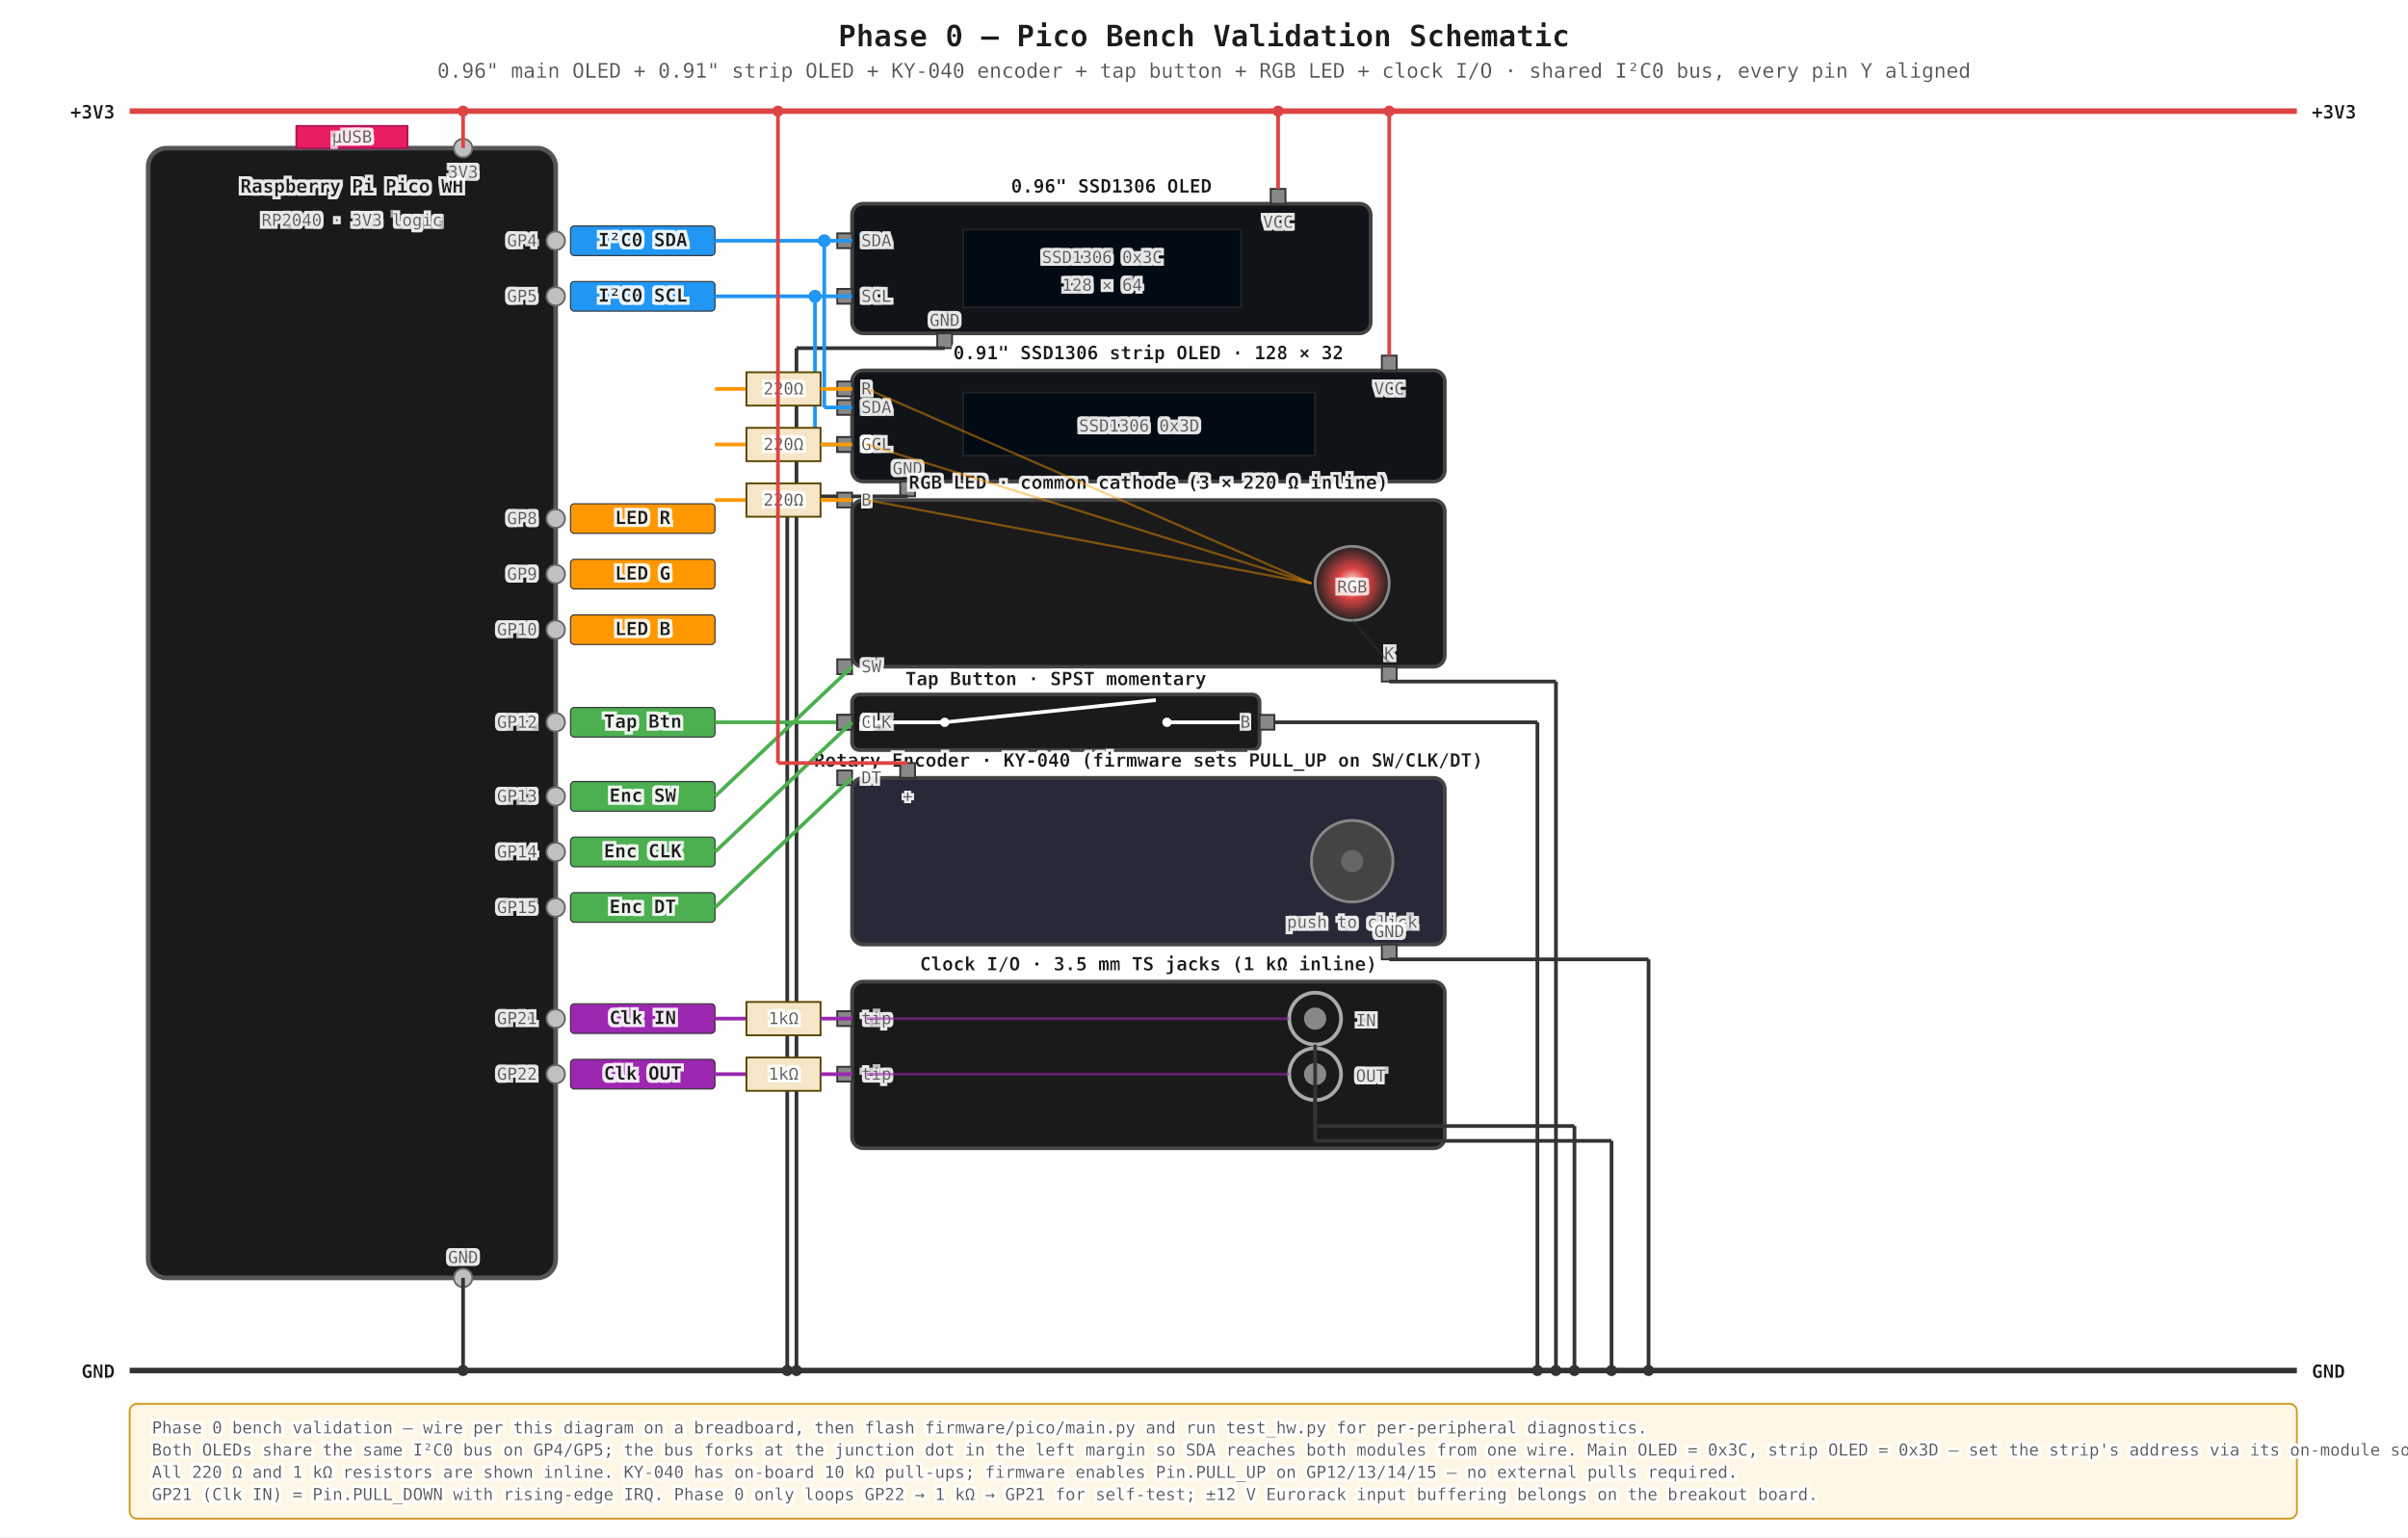
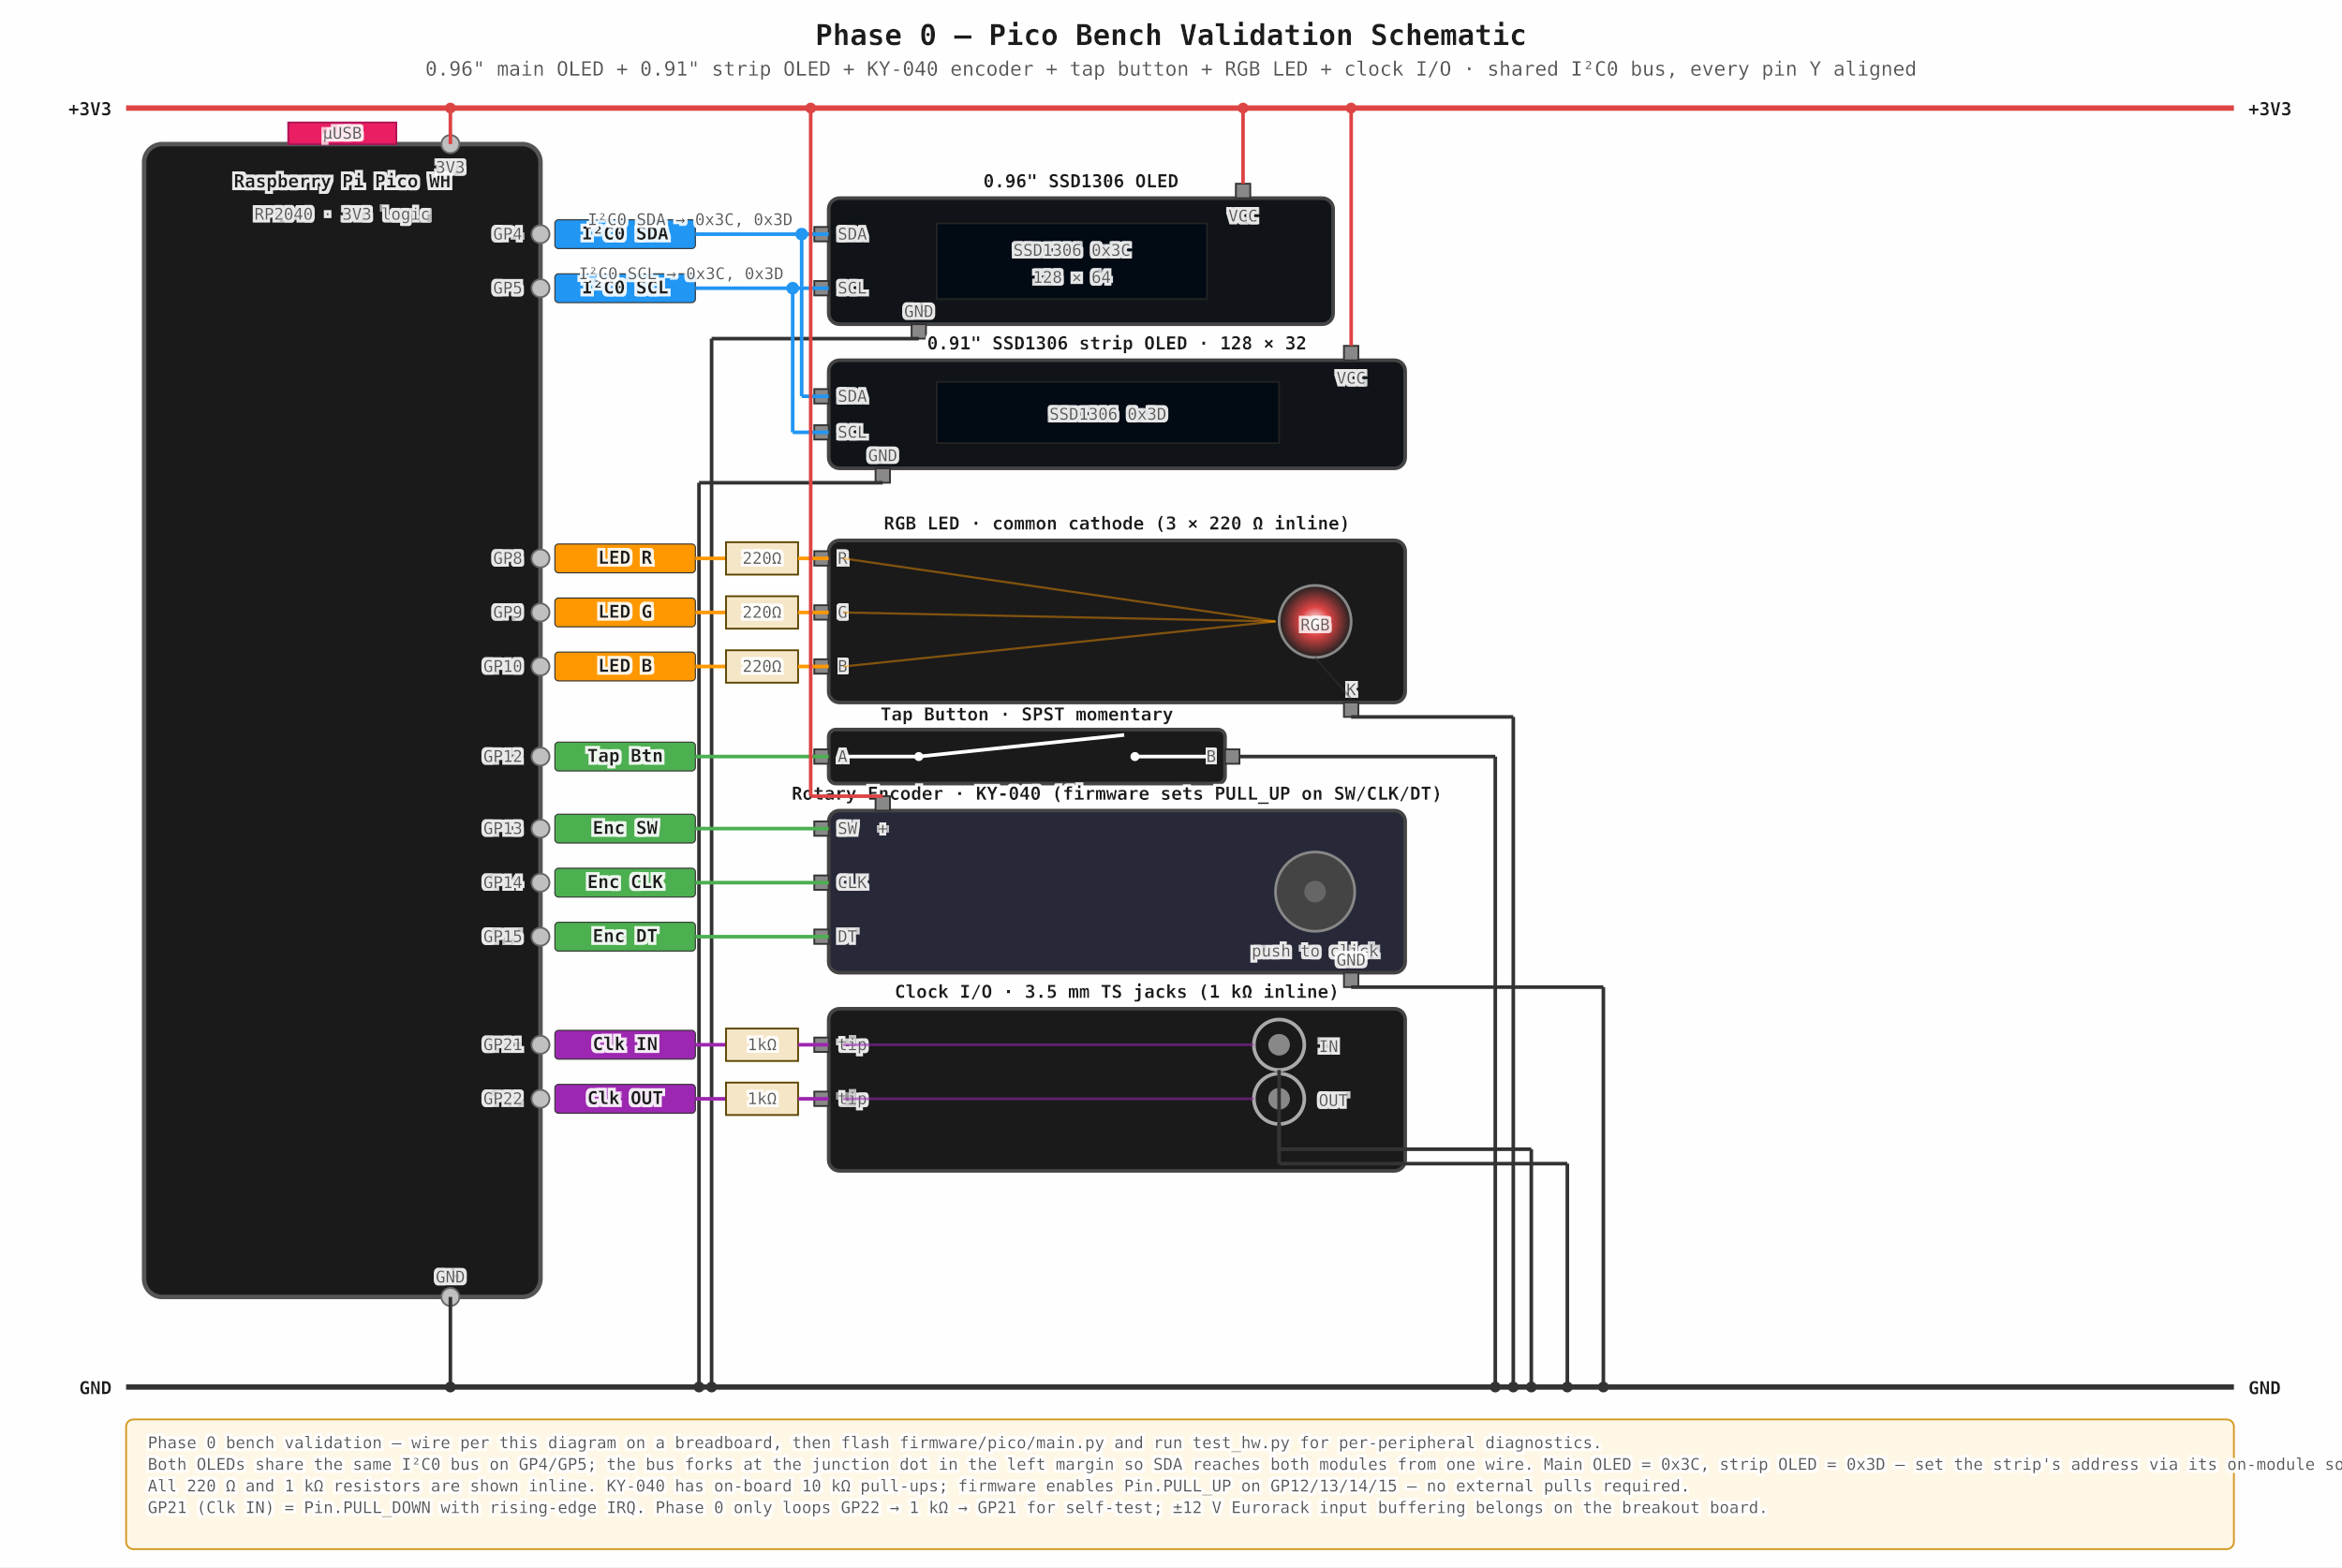
- <svg xmlns="http://www.w3.org/2000/svg" viewBox="0 0 1300 830" width="1300" height="830">
+ <svg xmlns="http://www.w3.org/2000/svg" viewBox="0 0 1300 870" width="1300" height="870">
  <defs>
    <filter id="textshadow" x="-20%" y="-20%" width="140%" height="140%">
      <feFlood flood-color="white" flood-opacity="0.9" result="bg" />
      <feMorphology in="SourceGraphic" operator="dilate" radius="1.5" result="dilated" />
      <feComposite in="bg" in2="dilated" operator="in" result="shadow" />
      <feMerge>
        <feMergeNode in="shadow" />
        <feMergeNode in="SourceGraphic" />
      </feMerge>
    </filter>
    <style>
    .title { font: bold 16px "SF Mono", Consolas, monospace; fill: #1a1a1a; filter: url(#textshadow); }
    .subtitle { font: 11px "SF Mono", Consolas, monospace; fill: #555; filter: url(#textshadow); }
    .label { font: bold 10px "SF Mono", Consolas, monospace; fill: #1a1a1a; filter: url(#textshadow); }
    .value { font: 9px "SF Mono", Consolas, monospace; fill: #555; filter: url(#textshadow); }
    .pin { font: 10px "SF Mono", Consolas, monospace; fill: #555; filter: url(#textshadow); }
    .anno { font: 9px "SF Mono", Consolas, monospace; fill: #0066CC; filter: url(#textshadow); }
    .wire { stroke: #1a1a1a; stroke-width: 1.5; fill: none; transition: all 0.2s; cursor: pointer; }
    .wire:hover { stroke: #ff6600; stroke-width: 2.5; filter: drop-shadow(0 0 3px #ff6600); }
    .wire-thick { stroke: #1a1a1a; stroke-width: 2.5; fill: none; transition: all 0.2s; cursor: pointer; }
    .wire-thick:hover { stroke: #ff6600; stroke-width: 3.5; filter: drop-shadow(0 0 3px #ff6600); }
    .component { stroke: #1a1a1a; stroke-width: 1.5; fill: none; }
    .filled { fill: #1a1a1a; }
    .junction { fill: #0066CC; }
  </style>
    <marker id="arrow" markerWidth="8" markerHeight="6" refX="7" refY="3" orient="auto">
      <polygon points="0 0, 8 3, 0 6" fill="#0066CC" />
    </marker>
  </defs>
-   <rect width="1300" height="830" fill="#FEFEFE" />
+   <rect width="1300" height="870" fill="#FEFEFE" />
  <text x="650" y="25" class="title" text-anchor="middle">Phase 0 — Pico Bench Validation Schematic</text>
  <text x="650" y="42" class="subtitle" text-anchor="middle">0.96" main OLED + 0.91" strip OLED + KY-040 encoder + tap button + RGB LED + clock I/O · shared I²C0 bus, every pin Y aligned</text>
  <line x1="70" y1="60" x2="1240" y2="60" stroke="#D44" stroke-width="3" />
  <text x="62" y="64" class="label" fill="#D44" font-size="11" text-anchor="end">+3V3</text>
  <text x="1248" y="64" class="label" fill="#D44" font-size="11">+3V3</text>
-   <line x1="70" y1="740" x2="1240" y2="740" stroke="#333" stroke-width="3" />
-   <text x="62" y="744" class="label" fill="#333" font-size="11" text-anchor="end">GND</text>
-   <text x="1248" y="744" class="label" fill="#333" font-size="11">GND</text>
-   <rect x="80" y="80" width="220" height="610" fill="#1a1a1a" stroke="#555" stroke-width="2.5" rx="10" />
+   <line x1="70" y1="770" x2="1240" y2="770" stroke="#333" stroke-width="3" />
+   <text x="62" y="774" class="label" fill="#333" font-size="11" text-anchor="end">GND</text>
+   <text x="1248" y="774" class="label" fill="#333" font-size="11">GND</text>
+   <rect x="80" y="80" width="220" height="640" fill="#1a1a1a" stroke="#555" stroke-width="2.5" rx="10" />
  <text x="190.0" y="104" class="label" text-anchor="middle" fill="#FFF" font-size="13">Raspberry Pi Pico WH</text>
  <text x="190.0" y="122" class="value" text-anchor="middle" fill="#AAA" font-size="9">RP2040 · 3V3 logic</text>
  <rect x="160.0" y="68" width="60" height="12" fill="#E91E63" stroke="#AD1457" stroke-width="1" />
  <text x="190.0" y="77" class="value" text-anchor="middle" fill="#FFF" font-size="7">µUSB</text>
  <circle cx="250.0" cy="80" r="5" fill="#C0C0C0" stroke="#666" />
  <text x="250.0" y="96" class="value" text-anchor="middle" fill="#AAA" font-size="7">3V3</text>
  <line x1="250.0" y1="80" x2="250.0" y2="60" stroke="#D44" stroke-width="2" />
  <circle cx="250.0" cy="60" r="3" fill="#D44" />
-   <circle cx="250.0" cy="690" r="5" fill="#C0C0C0" stroke="#666" />
-   <text x="250.0" y="682" class="value" text-anchor="middle" fill="#AAA" font-size="7">GND</text>
-   <line x1="250.0" y1="690" x2="250.0" y2="740" stroke="#333" stroke-width="2" />
-   <circle cx="250.0" cy="740" r="3" fill="#333" />
+   <circle cx="250.0" cy="720" r="5" fill="#C0C0C0" stroke="#666" />
+   <text x="250.0" y="712" class="value" text-anchor="middle" fill="#AAA" font-size="7">GND</text>
+   <line x1="250.0" y1="720" x2="250.0" y2="770" stroke="#333" stroke-width="2" />
+   <circle cx="250.0" cy="770" r="3" fill="#333" />
  <circle cx="300" cy="130" r="5" fill="#C0C0C0" stroke="#666" />
  <text x="290" y="133" class="value" text-anchor="end" fill="#AAA" font-size="8">GP4</text>
  <rect x="308" y="122" width="78" height="16" fill="#2196F3" stroke="#333" stroke-width="0.6" rx="2" />
  <text x="347.0" y="133" class="label" text-anchor="middle" fill="#FFF" font-size="8">I²C0 SDA</text>
  <circle cx="300" cy="160" r="5" fill="#C0C0C0" stroke="#666" />
  <text x="290" y="163" class="value" text-anchor="end" fill="#AAA" font-size="8">GP5</text>
  <rect x="308" y="152" width="78" height="16" fill="#2196F3" stroke="#333" stroke-width="0.6" rx="2" />
  <text x="347.0" y="163" class="label" text-anchor="middle" fill="#FFF" font-size="8">I²C0 SCL</text>
-   <circle cx="300" cy="280" r="5" fill="#C0C0C0" stroke="#666" />
-   <text x="290" y="283" class="value" text-anchor="end" fill="#AAA" font-size="8">GP8</text>
-   <rect x="308" y="272" width="78" height="16" fill="#FF9800" stroke="#333" stroke-width="0.6" rx="2" />
-   <text x="347.0" y="283" class="label" text-anchor="middle" fill="#FFF" font-size="8">LED R</text>
  <circle cx="300" cy="310" r="5" fill="#C0C0C0" stroke="#666" />
-   <text x="290" y="313" class="value" text-anchor="end" fill="#AAA" font-size="8">GP9</text>
+   <text x="290" y="313" class="value" text-anchor="end" fill="#AAA" font-size="8">GP8</text>
  <rect x="308" y="302" width="78" height="16" fill="#FF9800" stroke="#333" stroke-width="0.6" rx="2" />
-   <text x="347.0" y="313" class="label" text-anchor="middle" fill="#FFF" font-size="8">LED G</text>
+   <text x="347.0" y="313" class="label" text-anchor="middle" fill="#FFF" font-size="8">LED R</text>
  <circle cx="300" cy="340" r="5" fill="#C0C0C0" stroke="#666" />
-   <text x="290" y="343" class="value" text-anchor="end" fill="#AAA" font-size="8">GP10</text>
+   <text x="290" y="343" class="value" text-anchor="end" fill="#AAA" font-size="8">GP9</text>
  <rect x="308" y="332" width="78" height="16" fill="#FF9800" stroke="#333" stroke-width="0.6" rx="2" />
-   <text x="347.0" y="343" class="label" text-anchor="middle" fill="#FFF" font-size="8">LED B</text>
-   <circle cx="300" cy="390" r="5" fill="#C0C0C0" stroke="#666" />
-   <text x="290" y="393" class="value" text-anchor="end" fill="#AAA" font-size="8">GP12</text>
-   <rect x="308" y="382" width="78" height="16" fill="#4CAF50" stroke="#333" stroke-width="0.6" rx="2" />
-   <text x="347.0" y="393" class="label" text-anchor="middle" fill="#FFF" font-size="8">Tap Btn</text>
-   <circle cx="300" cy="430" r="5" fill="#C0C0C0" stroke="#666" />
-   <text x="290" y="433" class="value" text-anchor="end" fill="#AAA" font-size="8">GP13</text>
-   <rect x="308" y="422" width="78" height="16" fill="#4CAF50" stroke="#333" stroke-width="0.6" rx="2" />
-   <text x="347.0" y="433" class="label" text-anchor="middle" fill="#FFF" font-size="8">Enc SW</text>
+   <text x="347.0" y="343" class="label" text-anchor="middle" fill="#FFF" font-size="8">LED G</text>
+   <circle cx="300" cy="370" r="5" fill="#C0C0C0" stroke="#666" />
+   <text x="290" y="373" class="value" text-anchor="end" fill="#AAA" font-size="8">GP10</text>
+   <rect x="308" y="362" width="78" height="16" fill="#FF9800" stroke="#333" stroke-width="0.6" rx="2" />
+   <text x="347.0" y="373" class="label" text-anchor="middle" fill="#FFF" font-size="8">LED B</text>
+   <circle cx="300" cy="420" r="5" fill="#C0C0C0" stroke="#666" />
+   <text x="290" y="423" class="value" text-anchor="end" fill="#AAA" font-size="8">GP12</text>
+   <rect x="308" y="412" width="78" height="16" fill="#4CAF50" stroke="#333" stroke-width="0.6" rx="2" />
+   <text x="347.0" y="423" class="label" text-anchor="middle" fill="#FFF" font-size="8">Tap Btn</text>
  <circle cx="300" cy="460" r="5" fill="#C0C0C0" stroke="#666" />
-   <text x="290" y="463" class="value" text-anchor="end" fill="#AAA" font-size="8">GP14</text>
+   <text x="290" y="463" class="value" text-anchor="end" fill="#AAA" font-size="8">GP13</text>
  <rect x="308" y="452" width="78" height="16" fill="#4CAF50" stroke="#333" stroke-width="0.6" rx="2" />
-   <text x="347.0" y="463" class="label" text-anchor="middle" fill="#FFF" font-size="8">Enc CLK</text>
+   <text x="347.0" y="463" class="label" text-anchor="middle" fill="#FFF" font-size="8">Enc SW</text>
  <circle cx="300" cy="490" r="5" fill="#C0C0C0" stroke="#666" />
-   <text x="290" y="493" class="value" text-anchor="end" fill="#AAA" font-size="8">GP15</text>
+   <text x="290" y="493" class="value" text-anchor="end" fill="#AAA" font-size="8">GP14</text>
  <rect x="308" y="482" width="78" height="16" fill="#4CAF50" stroke="#333" stroke-width="0.6" rx="2" />
-   <text x="347.0" y="493" class="label" text-anchor="middle" fill="#FFF" font-size="8">Enc DT</text>
-   <circle cx="300" cy="550" r="5" fill="#C0C0C0" stroke="#666" />
-   <text x="290" y="553" class="value" text-anchor="end" fill="#AAA" font-size="8">GP21</text>
-   <rect x="308" y="542" width="78" height="16" fill="#9C27B0" stroke="#333" stroke-width="0.6" rx="2" />
-   <text x="347.0" y="553" class="label" text-anchor="middle" fill="#FFF" font-size="8">Clk IN</text>
+   <text x="347.0" y="493" class="label" text-anchor="middle" fill="#FFF" font-size="8">Enc CLK</text>
+   <circle cx="300" cy="520" r="5" fill="#C0C0C0" stroke="#666" />
+   <text x="290" y="523" class="value" text-anchor="end" fill="#AAA" font-size="8">GP15</text>
+   <rect x="308" y="512" width="78" height="16" fill="#4CAF50" stroke="#333" stroke-width="0.6" rx="2" />
+   <text x="347.0" y="523" class="label" text-anchor="middle" fill="#FFF" font-size="8">Enc DT</text>
  <circle cx="300" cy="580" r="5" fill="#C0C0C0" stroke="#666" />
-   <text x="290" y="583" class="value" text-anchor="end" fill="#AAA" font-size="8">GP22</text>
+   <text x="290" y="583" class="value" text-anchor="end" fill="#AAA" font-size="8">GP21</text>
  <rect x="308" y="572" width="78" height="16" fill="#9C27B0" stroke="#333" stroke-width="0.6" rx="2" />
-   <text x="347.0" y="583" class="label" text-anchor="middle" fill="#FFF" font-size="8">Clk OUT</text>
+   <text x="347.0" y="583" class="label" text-anchor="middle" fill="#FFF" font-size="8">Clk IN</text>
+   <circle cx="300" cy="610" r="5" fill="#C0C0C0" stroke="#666" />
+   <text x="290" y="613" class="value" text-anchor="end" fill="#AAA" font-size="8">GP22</text>
+   <rect x="308" y="602" width="78" height="16" fill="#9C27B0" stroke="#333" stroke-width="0.6" rx="2" />
+   <text x="347.0" y="613" class="label" text-anchor="middle" fill="#FFF" font-size="8">Clk OUT</text>
  <rect x="460" y="110" width="280" height="70" fill="#101418" stroke="#444" stroke-width="2" rx="6" />
  <rect x="520" y="124" width="150" height="42" fill="#020a14" stroke="#222" />
  <text x="595.0" y="142" class="value" text-anchor="middle" fill="#7AC4F2" font-size="9">SSD1306 0x3C</text>
  <text x="595.0" y="157" class="value" text-anchor="middle" fill="#7AC4F2" font-size="7">128 × 64</text>
  <text x="600.0" y="104" class="label" text-anchor="middle" font-size="10">0.96" SSD1306 OLED</text>
  <rect x="452" y="126" width="8" height="8" fill="#888" stroke="#333" />
  <text x="465" y="133" class="value" font-size="8" fill="#2196F3">SDA</text>
  <rect x="452" y="156" width="8" height="8" fill="#888" stroke="#333" />
  <text x="465" y="163" class="value" font-size="8" fill="#2196F3">SCL</text>
  <rect x="686" y="102" width="8" height="8" fill="#888" stroke="#333" />
  <text x="690" y="123" class="value" text-anchor="middle" font-size="8" fill="#D44">VCC</text>
  <line x1="690" y1="102" x2="690" y2="60" stroke="#D44" stroke-width="2" />
  <circle cx="690" cy="60" r="3" fill="#D44" />
  <rect x="506" y="180" width="8" height="8" fill="#888" stroke="#333" />
  <text x="510" y="176" class="value" text-anchor="middle" font-size="8" fill="#333">GND</text>
-   <line x1="510" y1="188" x2="430" y2="188" stroke="#333" stroke-width="2" />
-   <line x1="430" y1="188" x2="430" y2="740" stroke="#333" stroke-width="2" />
-   <circle cx="430" cy="740" r="3" fill="#333" />
+   <line x1="510" y1="188" x2="395" y2="188" stroke="#333" stroke-width="2" />
+   <line x1="395" y1="188" x2="395" y2="770" stroke="#333" stroke-width="2" />
+   <circle cx="395" cy="770" r="3" fill="#333" />
  <rect x="460" y="200" width="320" height="60" fill="#101418" stroke="#444" stroke-width="2" rx="6" />
  <rect x="520" y="212" width="190" height="34" fill="#020a14" stroke="#222" />
  <text x="615.0" y="233" class="value" text-anchor="middle" fill="#7AC4F2" font-size="9">SSD1306 0x3D</text>
  <text x="620.0" y="194" class="label" text-anchor="middle" font-size="10">0.91" SSD1306 strip OLED · 128 × 32</text>
  <rect x="452" y="216" width="8" height="8" fill="#888" stroke="#333" />
  <text x="465" y="223" class="value" font-size="8" fill="#2196F3">SDA</text>
  <rect x="452" y="236" width="8" height="8" fill="#888" stroke="#333" />
  <text x="465" y="243" class="value" font-size="8" fill="#2196F3">SCL</text>
  <rect x="746" y="192" width="8" height="8" fill="#888" stroke="#333" />
  <text x="750" y="213" class="value" text-anchor="middle" font-size="8" fill="#D44">VCC</text>
  <line x1="750" y1="192" x2="750" y2="60" stroke="#D44" stroke-width="2" />
  <circle cx="750" cy="60" r="3" fill="#D44" />
  <rect x="486" y="260" width="8" height="8" fill="#888" stroke="#333" />
  <text x="490" y="256" class="value" text-anchor="middle" font-size="8" fill="#333">GND</text>
-   <line x1="490" y1="268" x2="425" y2="268" stroke="#333" stroke-width="2" />
-   <line x1="425" y1="268" x2="425" y2="740" stroke="#333" stroke-width="2" />
-   <circle cx="425" cy="740" r="3" fill="#333" />
+   <line x1="490" y1="268" x2="388" y2="268" stroke="#333" stroke-width="2" />
+   <line x1="388" y1="268" x2="388" y2="770" stroke="#333" stroke-width="2" />
+   <circle cx="388" cy="770" r="3" fill="#333" />
  <line x1="386" y1="130" x2="445" y2="130" stroke="#2196F3" stroke-width="2" />
  <line x1="445" y1="130" x2="460" y2="130" stroke="#2196F3" stroke-width="2" />
  <line x1="445" y1="130" x2="445" y2="220" stroke="#2196F3" stroke-width="2" />
  <line x1="445" y1="220" x2="460" y2="220" stroke="#2196F3" stroke-width="2" />
  <circle cx="445" cy="130" r="3.5" fill="#2196F3" />
  <line x1="386" y1="160" x2="440" y2="160" stroke="#2196F3" stroke-width="2" />
  <line x1="440" y1="160" x2="460" y2="160" stroke="#2196F3" stroke-width="2" />
  <line x1="440" y1="160" x2="440" y2="240" stroke="#2196F3" stroke-width="2" />
  <line x1="440" y1="240" x2="460" y2="240" stroke="#2196F3" stroke-width="2" />
  <circle cx="440" cy="160" r="3.5" fill="#2196F3" />
-   <rect x="460" y="270" width="320" height="90" fill="#1a1a1a" stroke="#444" stroke-width="2" rx="6" />
-   <text x="620.0" y="264" class="label" text-anchor="middle" font-size="10">RGB LED · common cathode (3 × 220 Ω inline)</text>
+   <text x="440" y="125" class="value" font-size="8" text-anchor="end" fill="#2196F3">I²C0 SDA → 0x3C, 0x3D</text>
+   <text x="435" y="155" class="value" font-size="8" text-anchor="end" fill="#2196F3">I²C0 SCL → 0x3C, 0x3D</text>
+   <rect x="460" y="300" width="320" height="90" fill="#1a1a1a" stroke="#444" stroke-width="2" rx="6" />
+   <text x="620.0" y="294" class="label" text-anchor="middle" font-size="10">RGB LED · common cathode (3 × 220 Ω inline)</text>
  <defs>
    <radialGradient id="rgbgrad">
      <stop offset="0%" stop-color="#FFF" />
      <stop offset="40%" stop-color="#D44" />
      <stop offset="100%" stop-color="#222" />
    </radialGradient>
  </defs>
-   <circle cx="730" cy="315.0" r="20" fill="url(#rgbgrad)" stroke="#888" stroke-width="1.5" />
-   <text x="730" y="320.0" class="value" text-anchor="middle" font-size="8" fill="#FFF" opacity="0.9">RGB</text>
-   <rect x="452" y="206" width="8" height="8" fill="#888" stroke="#333" />
-   <text x="465" y="213" class="value" font-size="8" fill="#FF9800">R</text>
-   <line x1="386" y1="210" x2="403.0" y2="210" stroke="#FF9800" stroke-width="2" />
-   <rect x="403.0" y="201" width="40" height="18" fill="#F5E6C8" stroke="#5C4500" stroke-width="1" />
-   <text x="423.0" y="213" class="value" text-anchor="middle" font-size="8" fill="#1a1a1a">220Ω</text>
-   <line x1="443.0" y1="210" x2="460" y2="210" stroke="#FF9800" stroke-width="2" />
-   <line x1="468" y1="210" x2="708" y2="315.0" stroke="#FF9800" stroke-width="1.2" opacity="0.45" />
-   <rect x="452" y="236" width="8" height="8" fill="#888" stroke="#333" />
-   <text x="465" y="243" class="value" font-size="8" fill="#FF9800">G</text>
-   <line x1="386" y1="240" x2="403.0" y2="240" stroke="#FF9800" stroke-width="2" />
-   <rect x="403.0" y="231" width="40" height="18" fill="#F5E6C8" stroke="#5C4500" stroke-width="1" />
-   <text x="423.0" y="243" class="value" text-anchor="middle" font-size="8" fill="#1a1a1a">220Ω</text>
-   <line x1="443.0" y1="240" x2="460" y2="240" stroke="#FF9800" stroke-width="2" />
-   <line x1="468" y1="240" x2="708" y2="315.0" stroke="#FF9800" stroke-width="1.2" opacity="0.45" />
-   <rect x="452" y="266" width="8" height="8" fill="#888" stroke="#333" />
-   <text x="465" y="273" class="value" font-size="8" fill="#FF9800">B</text>
-   <line x1="386" y1="270" x2="403.0" y2="270" stroke="#FF9800" stroke-width="2" />
-   <rect x="403.0" y="261" width="40" height="18" fill="#F5E6C8" stroke="#5C4500" stroke-width="1" />
-   <text x="423.0" y="273" class="value" text-anchor="middle" font-size="8" fill="#1a1a1a">220Ω</text>
-   <line x1="443.0" y1="270" x2="460" y2="270" stroke="#FF9800" stroke-width="2" />
-   <line x1="468" y1="270" x2="708" y2="315.0" stroke="#FF9800" stroke-width="1.2" opacity="0.45" />
-   <rect x="746" y="360" width="8" height="8" fill="#888" stroke="#333" />
-   <text x="750" y="356" class="value" text-anchor="middle" font-size="8" fill="#333">K</text>
-   <line x1="730" y1="335.0" x2="750" y2="358" stroke="#333" stroke-width="1.2" opacity="0.45" />
-   <line x1="750" y1="368" x2="840" y2="368" stroke="#333" stroke-width="2" />
-   <line x1="840" y1="368" x2="840" y2="740" stroke="#333" stroke-width="2" />
-   <circle cx="840" cy="740" r="3" fill="#333" />
-   <rect x="460" y="375" width="220" height="30" fill="#1a1a1a" stroke="#444" stroke-width="2" rx="4" />
-   <text x="570.0" y="370" class="label" text-anchor="middle" font-size="10">Tap Button · SPST momentary</text>
-   <line x1="468" y1="390.0" x2="510" y2="390.0" stroke="#FFF" stroke-width="2" />
-   <line x1="630" y1="390.0" x2="672" y2="390.0" stroke="#FFF" stroke-width="2" />
-   <circle cx="510" cy="390.0" r="2.5" fill="#FFF" />
-   <circle cx="630" cy="390.0" r="2.5" fill="#FFF" />
-   <line x1="510" y1="390.0" x2="624" y2="378.0" stroke="#FFF" stroke-width="2" />
-   <rect x="452" y="386.0" width="8" height="8" fill="#888" stroke="#333" />
-   <text x="465" y="393.0" class="value" font-size="8" fill="#4CAF50">A</text>
-   <rect x="680" y="386.0" width="8" height="8" fill="#888" stroke="#333" />
-   <text x="675" y="393.0" class="value" text-anchor="end" font-size="8" fill="#333">B</text>
-   <line x1="386" y1="390" x2="460" y2="390.0" stroke="#4CAF50" stroke-width="2" />
-   <line x1="688" y1="390.0" x2="830" y2="390.0" stroke="#333" stroke-width="2" />
-   <line x1="830" y1="390.0" x2="830" y2="740" stroke="#333" stroke-width="2" />
-   <circle cx="830" cy="740" r="3" fill="#333" />
-   <rect x="460" y="420" width="320" height="90" fill="#272838" stroke="#444" stroke-width="2" rx="6" />
-   <text x="620.0" y="414" class="label" text-anchor="middle" font-size="10">Rotary Encoder · KY-040 (firmware sets PULL_UP on SW/CLK/DT)</text>
-   <circle cx="730" cy="465.0" r="22" fill="#444" stroke="#888" stroke-width="1.5" />
-   <circle cx="730" cy="465.0" r="6" fill="#666" />
-   <text x="730" y="501.0" class="value" text-anchor="middle" fill="#AAA" font-size="7">push to click</text>
-   <rect x="452" y="356" width="8" height="8" fill="#888" stroke="#333" />
-   <text x="465" y="363" class="value" font-size="8" fill="#4CAF50">SW</text>
-   <line x1="386" y1="430" x2="460" y2="360" stroke="#4CAF50" stroke-width="2" />
-   <rect x="452" y="386" width="8" height="8" fill="#888" stroke="#333" />
-   <text x="465" y="393" class="value" font-size="8" fill="#4CAF50">CLK</text>
-   <line x1="386" y1="460" x2="460" y2="390" stroke="#4CAF50" stroke-width="2" />
-   <rect x="452" y="416" width="8" height="8" fill="#888" stroke="#333" />
-   <text x="465" y="423" class="value" font-size="8" fill="#4CAF50">DT</text>
-   <line x1="386" y1="490" x2="460" y2="420" stroke="#4CAF50" stroke-width="2" />
-   <rect x="486" y="412" width="8" height="8" fill="#888" stroke="#333" />
-   <text x="490" y="433" class="value" text-anchor="middle" font-size="8" fill="#D44">+</text>
-   <line x1="490" y1="412" x2="420" y2="412" stroke="#D44" stroke-width="2" />
-   <line x1="420" y1="412" x2="420" y2="60" stroke="#D44" stroke-width="2" />
-   <circle cx="420" cy="60" r="3" fill="#D44" />
-   <rect x="746" y="510" width="8" height="8" fill="#888" stroke="#333" />
-   <text x="750" y="506" class="value" text-anchor="middle" font-size="8" fill="#333">GND</text>
-   <line x1="750" y1="518" x2="890" y2="518" stroke="#333" stroke-width="2" />
-   <line x1="890" y1="518" x2="890" y2="740" stroke="#333" stroke-width="2" />
-   <circle cx="890" cy="740" r="3" fill="#333" />
-   <rect x="460" y="530" width="320" height="90" fill="#1a1a1a" stroke="#444" stroke-width="2" rx="6" />
-   <text x="620.0" y="524" class="label" text-anchor="middle" font-size="10">Clock I/O · 3.5 mm TS jacks (1 kΩ inline)</text>
-   <circle cx="710" cy="550" r="14" fill="none" stroke="#AAA" stroke-width="2" />
-   <circle cx="710" cy="550" r="6" fill="#888" />
-   <text x="732" y="554" class="value" font-size="9" fill="#FFF">IN</text>
+   <circle cx="730" cy="345.0" r="20" fill="url(#rgbgrad)" stroke="#888" stroke-width="1.5" />
+   <text x="730" y="350.0" class="value" text-anchor="middle" font-size="8" fill="#FFF" opacity="0.9">RGB</text>
+   <rect x="452" y="306" width="8" height="8" fill="#888" stroke="#333" />
+   <text x="465" y="313" class="value" font-size="8" fill="#FF9800">R</text>
+   <line x1="386" y1="310" x2="403.0" y2="310" stroke="#FF9800" stroke-width="2" />
+   <rect x="403.0" y="301" width="40" height="18" fill="#F5E6C8" stroke="#5C4500" stroke-width="1" />
+   <text x="423.0" y="313" class="value" text-anchor="middle" font-size="8" fill="#1a1a1a">220Ω</text>
+   <line x1="443.0" y1="310" x2="460" y2="310" stroke="#FF9800" stroke-width="2" />
+   <line x1="468" y1="310" x2="708" y2="345.0" stroke="#FF9800" stroke-width="1.2" opacity="0.45" />
+   <rect x="452" y="336" width="8" height="8" fill="#888" stroke="#333" />
+   <text x="465" y="343" class="value" font-size="8" fill="#FF9800">G</text>
+   <line x1="386" y1="340" x2="403.0" y2="340" stroke="#FF9800" stroke-width="2" />
+   <rect x="403.0" y="331" width="40" height="18" fill="#F5E6C8" stroke="#5C4500" stroke-width="1" />
+   <text x="423.0" y="343" class="value" text-anchor="middle" font-size="8" fill="#1a1a1a">220Ω</text>
+   <line x1="443.0" y1="340" x2="460" y2="340" stroke="#FF9800" stroke-width="2" />
+   <line x1="468" y1="340" x2="708" y2="345.0" stroke="#FF9800" stroke-width="1.2" opacity="0.45" />
+   <rect x="452" y="366" width="8" height="8" fill="#888" stroke="#333" />
+   <text x="465" y="373" class="value" font-size="8" fill="#FF9800">B</text>
+   <line x1="386" y1="370" x2="403.0" y2="370" stroke="#FF9800" stroke-width="2" />
+   <rect x="403.0" y="361" width="40" height="18" fill="#F5E6C8" stroke="#5C4500" stroke-width="1" />
+   <text x="423.0" y="373" class="value" text-anchor="middle" font-size="8" fill="#1a1a1a">220Ω</text>
+   <line x1="443.0" y1="370" x2="460" y2="370" stroke="#FF9800" stroke-width="2" />
+   <line x1="468" y1="370" x2="708" y2="345.0" stroke="#FF9800" stroke-width="1.2" opacity="0.45" />
+   <rect x="746" y="390" width="8" height="8" fill="#888" stroke="#333" />
+   <text x="750" y="386" class="value" text-anchor="middle" font-size="8" fill="#333">K</text>
+   <line x1="730" y1="365.0" x2="750" y2="388" stroke="#333" stroke-width="1.2" opacity="0.45" />
+   <line x1="750" y1="398" x2="840" y2="398" stroke="#333" stroke-width="2" />
+   <line x1="840" y1="398" x2="840" y2="770" stroke="#333" stroke-width="2" />
+   <circle cx="840" cy="770" r="3" fill="#333" />
+   <rect x="460" y="405" width="220" height="30" fill="#1a1a1a" stroke="#444" stroke-width="2" rx="4" />
+   <text x="570.0" y="400" class="label" text-anchor="middle" font-size="10">Tap Button · SPST momentary</text>
+   <line x1="468" y1="420.0" x2="510" y2="420.0" stroke="#FFF" stroke-width="2" />
+   <line x1="630" y1="420.0" x2="672" y2="420.0" stroke="#FFF" stroke-width="2" />
+   <circle cx="510" cy="420.0" r="2.5" fill="#FFF" />
+   <circle cx="630" cy="420.0" r="2.5" fill="#FFF" />
+   <line x1="510" y1="420.0" x2="624" y2="408.0" stroke="#FFF" stroke-width="2" />
+   <rect x="452" y="416.0" width="8" height="8" fill="#888" stroke="#333" />
+   <text x="465" y="423.0" class="value" font-size="8" fill="#4CAF50">A</text>
+   <rect x="680" y="416.0" width="8" height="8" fill="#888" stroke="#333" />
+   <text x="675" y="423.0" class="value" text-anchor="end" font-size="8" fill="#333">B</text>
+   <line x1="386" y1="420" x2="460" y2="420.0" stroke="#4CAF50" stroke-width="2" />
+   <line x1="688" y1="420.0" x2="830" y2="420.0" stroke="#333" stroke-width="2" />
+   <line x1="830" y1="420.0" x2="830" y2="770" stroke="#333" stroke-width="2" />
+   <circle cx="830" cy="770" r="3" fill="#333" />
+   <rect x="460" y="450" width="320" height="90" fill="#272838" stroke="#444" stroke-width="2" rx="6" />
+   <text x="620.0" y="444" class="label" text-anchor="middle" font-size="10">Rotary Encoder · KY-040 (firmware sets PULL_UP on SW/CLK/DT)</text>
+   <circle cx="730" cy="495.0" r="22" fill="#444" stroke="#888" stroke-width="1.5" />
+   <circle cx="730" cy="495.0" r="6" fill="#666" />
+   <text x="730" y="531.0" class="value" text-anchor="middle" fill="#AAA" font-size="7">push to click</text>
+   <rect x="452" y="456" width="8" height="8" fill="#888" stroke="#333" />
+   <text x="465" y="463" class="value" font-size="8" fill="#4CAF50">SW</text>
+   <line x1="386" y1="460" x2="460" y2="460" stroke="#4CAF50" stroke-width="2" />
+   <rect x="452" y="486" width="8" height="8" fill="#888" stroke="#333" />
+   <text x="465" y="493" class="value" font-size="8" fill="#4CAF50">CLK</text>
+   <line x1="386" y1="490" x2="460" y2="490" stroke="#4CAF50" stroke-width="2" />
+   <rect x="452" y="516" width="8" height="8" fill="#888" stroke="#333" />
+   <text x="465" y="523" class="value" font-size="8" fill="#4CAF50">DT</text>
+   <line x1="386" y1="520" x2="460" y2="520" stroke="#4CAF50" stroke-width="2" />
+   <rect x="486" y="442" width="8" height="8" fill="#888" stroke="#333" />
+   <text x="490" y="463" class="value" text-anchor="middle" font-size="8" fill="#D44">+</text>
+   <line x1="490" y1="442" x2="450" y2="442" stroke="#D44" stroke-width="2" />
+   <line x1="450" y1="442" x2="450" y2="60" stroke="#D44" stroke-width="2" />
+   <circle cx="450" cy="60" r="3" fill="#D44" />
+   <rect x="746" y="540" width="8" height="8" fill="#888" stroke="#333" />
+   <text x="750" y="536" class="value" text-anchor="middle" font-size="8" fill="#333">GND</text>
+   <line x1="750" y1="548" x2="890" y2="548" stroke="#333" stroke-width="2" />
+   <line x1="890" y1="548" x2="890" y2="770" stroke="#333" stroke-width="2" />
+   <circle cx="890" cy="770" r="3" fill="#333" />
+   <rect x="460" y="560" width="320" height="90" fill="#1a1a1a" stroke="#444" stroke-width="2" rx="6" />
+   <text x="620.0" y="554" class="label" text-anchor="middle" font-size="10">Clock I/O · 3.5 mm TS jacks (1 kΩ inline)</text>
  <circle cx="710" cy="580" r="14" fill="none" stroke="#AAA" stroke-width="2" />
  <circle cx="710" cy="580" r="6" fill="#888" />
-   <text x="732" y="584" class="value" font-size="9" fill="#FFF">OUT</text>
-   <rect x="452" y="546" width="8" height="8" fill="#888" stroke="#333" />
-   <text x="465" y="553" class="value" font-size="8" fill="#9C27B0">tip</text>
-   <line x1="386" y1="550" x2="403.0" y2="550" stroke="#9C27B0" stroke-width="2" />
-   <rect x="403.0" y="541" width="40" height="18" fill="#F5E6C8" stroke="#5C4500" stroke-width="1" />
-   <text x="423.0" y="553" class="value" text-anchor="middle" font-size="8" fill="#1a1a1a">1kΩ</text>
-   <line x1="443.0" y1="550" x2="460" y2="550" stroke="#9C27B0" stroke-width="2" />
-   <line x1="468" y1="550" x2="696" y2="550" stroke="#9C27B0" stroke-width="1.5" opacity="0.55" />
+   <text x="732" y="584" class="value" font-size="9" fill="#FFF">IN</text>
+   <circle cx="710" cy="610" r="14" fill="none" stroke="#AAA" stroke-width="2" />
+   <circle cx="710" cy="610" r="6" fill="#888" />
+   <text x="732" y="614" class="value" font-size="9" fill="#FFF">OUT</text>
  <rect x="452" y="576" width="8" height="8" fill="#888" stroke="#333" />
  <text x="465" y="583" class="value" font-size="8" fill="#9C27B0">tip</text>
  <line x1="386" y1="580" x2="403.0" y2="580" stroke="#9C27B0" stroke-width="2" />
  <rect x="403.0" y="571" width="40" height="18" fill="#F5E6C8" stroke="#5C4500" stroke-width="1" />
  <text x="423.0" y="583" class="value" text-anchor="middle" font-size="8" fill="#1a1a1a">1kΩ</text>
  <line x1="443.0" y1="580" x2="460" y2="580" stroke="#9C27B0" stroke-width="2" />
  <line x1="468" y1="580" x2="696" y2="580" stroke="#9C27B0" stroke-width="1.5" opacity="0.55" />
-   <line x1="710" y1="564" x2="710" y2="608" stroke="#333" stroke-width="2" />
-   <line x1="710" y1="608" x2="850" y2="608" stroke="#333" stroke-width="2" />
-   <line x1="850" y1="608" x2="850" y2="740" stroke="#333" stroke-width="2" />
-   <circle cx="850" cy="740" r="3" fill="#333" />
-   <line x1="710" y1="594" x2="710" y2="616" stroke="#333" stroke-width="2" />
-   <line x1="710" y1="616" x2="870" y2="616" stroke="#333" stroke-width="2" />
-   <line x1="870" y1="616" x2="870" y2="740" stroke="#333" stroke-width="2" />
-   <circle cx="870" cy="740" r="3" fill="#333" />
-   <rect x="70" y="758" width="1170" height="62" fill="#FFF7E6" stroke="#D29922" stroke-width="1" rx="4" />
-   <text x="82" y="774" class="value" font-size="8.5" fill="#5C4500">Phase 0 bench validation — wire per this diagram on a breadboard, then flash firmware/pico/main.py and run test_hw.py for per-peripheral diagnostics.</text>
-   <text x="82" y="786" class="value" font-size="8.5" fill="#5C4500">Both OLEDs share the same I²C0 bus on GP4/GP5; the bus forks at the junction dot in the left margin so SDA reaches both modules from one wire. Main OLED = 0x3C, strip OLED = 0x3D — set the strip's address via its on-module solder jumper or ADDR pin.</text>
-   <text x="82" y="798" class="value" font-size="8.5" fill="#5C4500">All 220 Ω and 1 kΩ resistors are shown inline. KY-040 has on-board 10 kΩ pull-ups; firmware enables Pin.PULL_UP on GP12/13/14/15 — no external pulls required.</text>
-   <text x="82" y="810" class="value" font-size="8.5" fill="#5C4500">GP21 (Clk IN) = Pin.PULL_DOWN with rising-edge IRQ. Phase 0 only loops GP22 → 1 kΩ → GP21 for self-test; ±12 V Eurorack input buffering belongs on the breakout board.</text>
+   <rect x="452" y="606" width="8" height="8" fill="#888" stroke="#333" />
+   <text x="465" y="613" class="value" font-size="8" fill="#9C27B0">tip</text>
+   <line x1="386" y1="610" x2="403.0" y2="610" stroke="#9C27B0" stroke-width="2" />
+   <rect x="403.0" y="601" width="40" height="18" fill="#F5E6C8" stroke="#5C4500" stroke-width="1" />
+   <text x="423.0" y="613" class="value" text-anchor="middle" font-size="8" fill="#1a1a1a">1kΩ</text>
+   <line x1="443.0" y1="610" x2="460" y2="610" stroke="#9C27B0" stroke-width="2" />
+   <line x1="468" y1="610" x2="696" y2="610" stroke="#9C27B0" stroke-width="1.5" opacity="0.55" />
+   <line x1="710" y1="594" x2="710" y2="638" stroke="#333" stroke-width="2" />
+   <line x1="710" y1="638" x2="850" y2="638" stroke="#333" stroke-width="2" />
+   <line x1="850" y1="638" x2="850" y2="770" stroke="#333" stroke-width="2" />
+   <circle cx="850" cy="770" r="3" fill="#333" />
+   <line x1="710" y1="624" x2="710" y2="646" stroke="#333" stroke-width="2" />
+   <line x1="710" y1="646" x2="870" y2="646" stroke="#333" stroke-width="2" />
+   <line x1="870" y1="646" x2="870" y2="770" stroke="#333" stroke-width="2" />
+   <circle cx="870" cy="770" r="3" fill="#333" />
+   <rect x="70" y="788" width="1170" height="72" fill="#FFF7E6" stroke="#D29922" stroke-width="1" rx="4" />
+   <text x="82" y="804" class="value" font-size="8.5" fill="#5C4500">Phase 0 bench validation — wire per this diagram on a breadboard, then flash firmware/pico/main.py and run test_hw.py for per-peripheral diagnostics.</text>
+   <text x="82" y="816" class="value" font-size="8.5" fill="#5C4500">Both OLEDs share the same I²C0 bus on GP4/GP5; the bus forks at the junction dot in the left margin so SDA reaches both modules from one wire. Main OLED = 0x3C, strip OLED = 0x3D — set the strip's address via its on-module solder jumper or ADDR pin.</text>
+   <text x="82" y="828" class="value" font-size="8.5" fill="#5C4500">All 220 Ω and 1 kΩ resistors are shown inline. KY-040 has on-board 10 kΩ pull-ups; firmware enables Pin.PULL_UP on GP12/13/14/15 — no external pulls required.</text>
+   <text x="82" y="840" class="value" font-size="8.5" fill="#5C4500">GP21 (Clk IN) = Pin.PULL_DOWN with rising-edge IRQ. Phase 0 only loops GP22 → 1 kΩ → GP21 for self-test; ±12 V Eurorack input buffering belongs on the breakout board.</text>
</svg>
